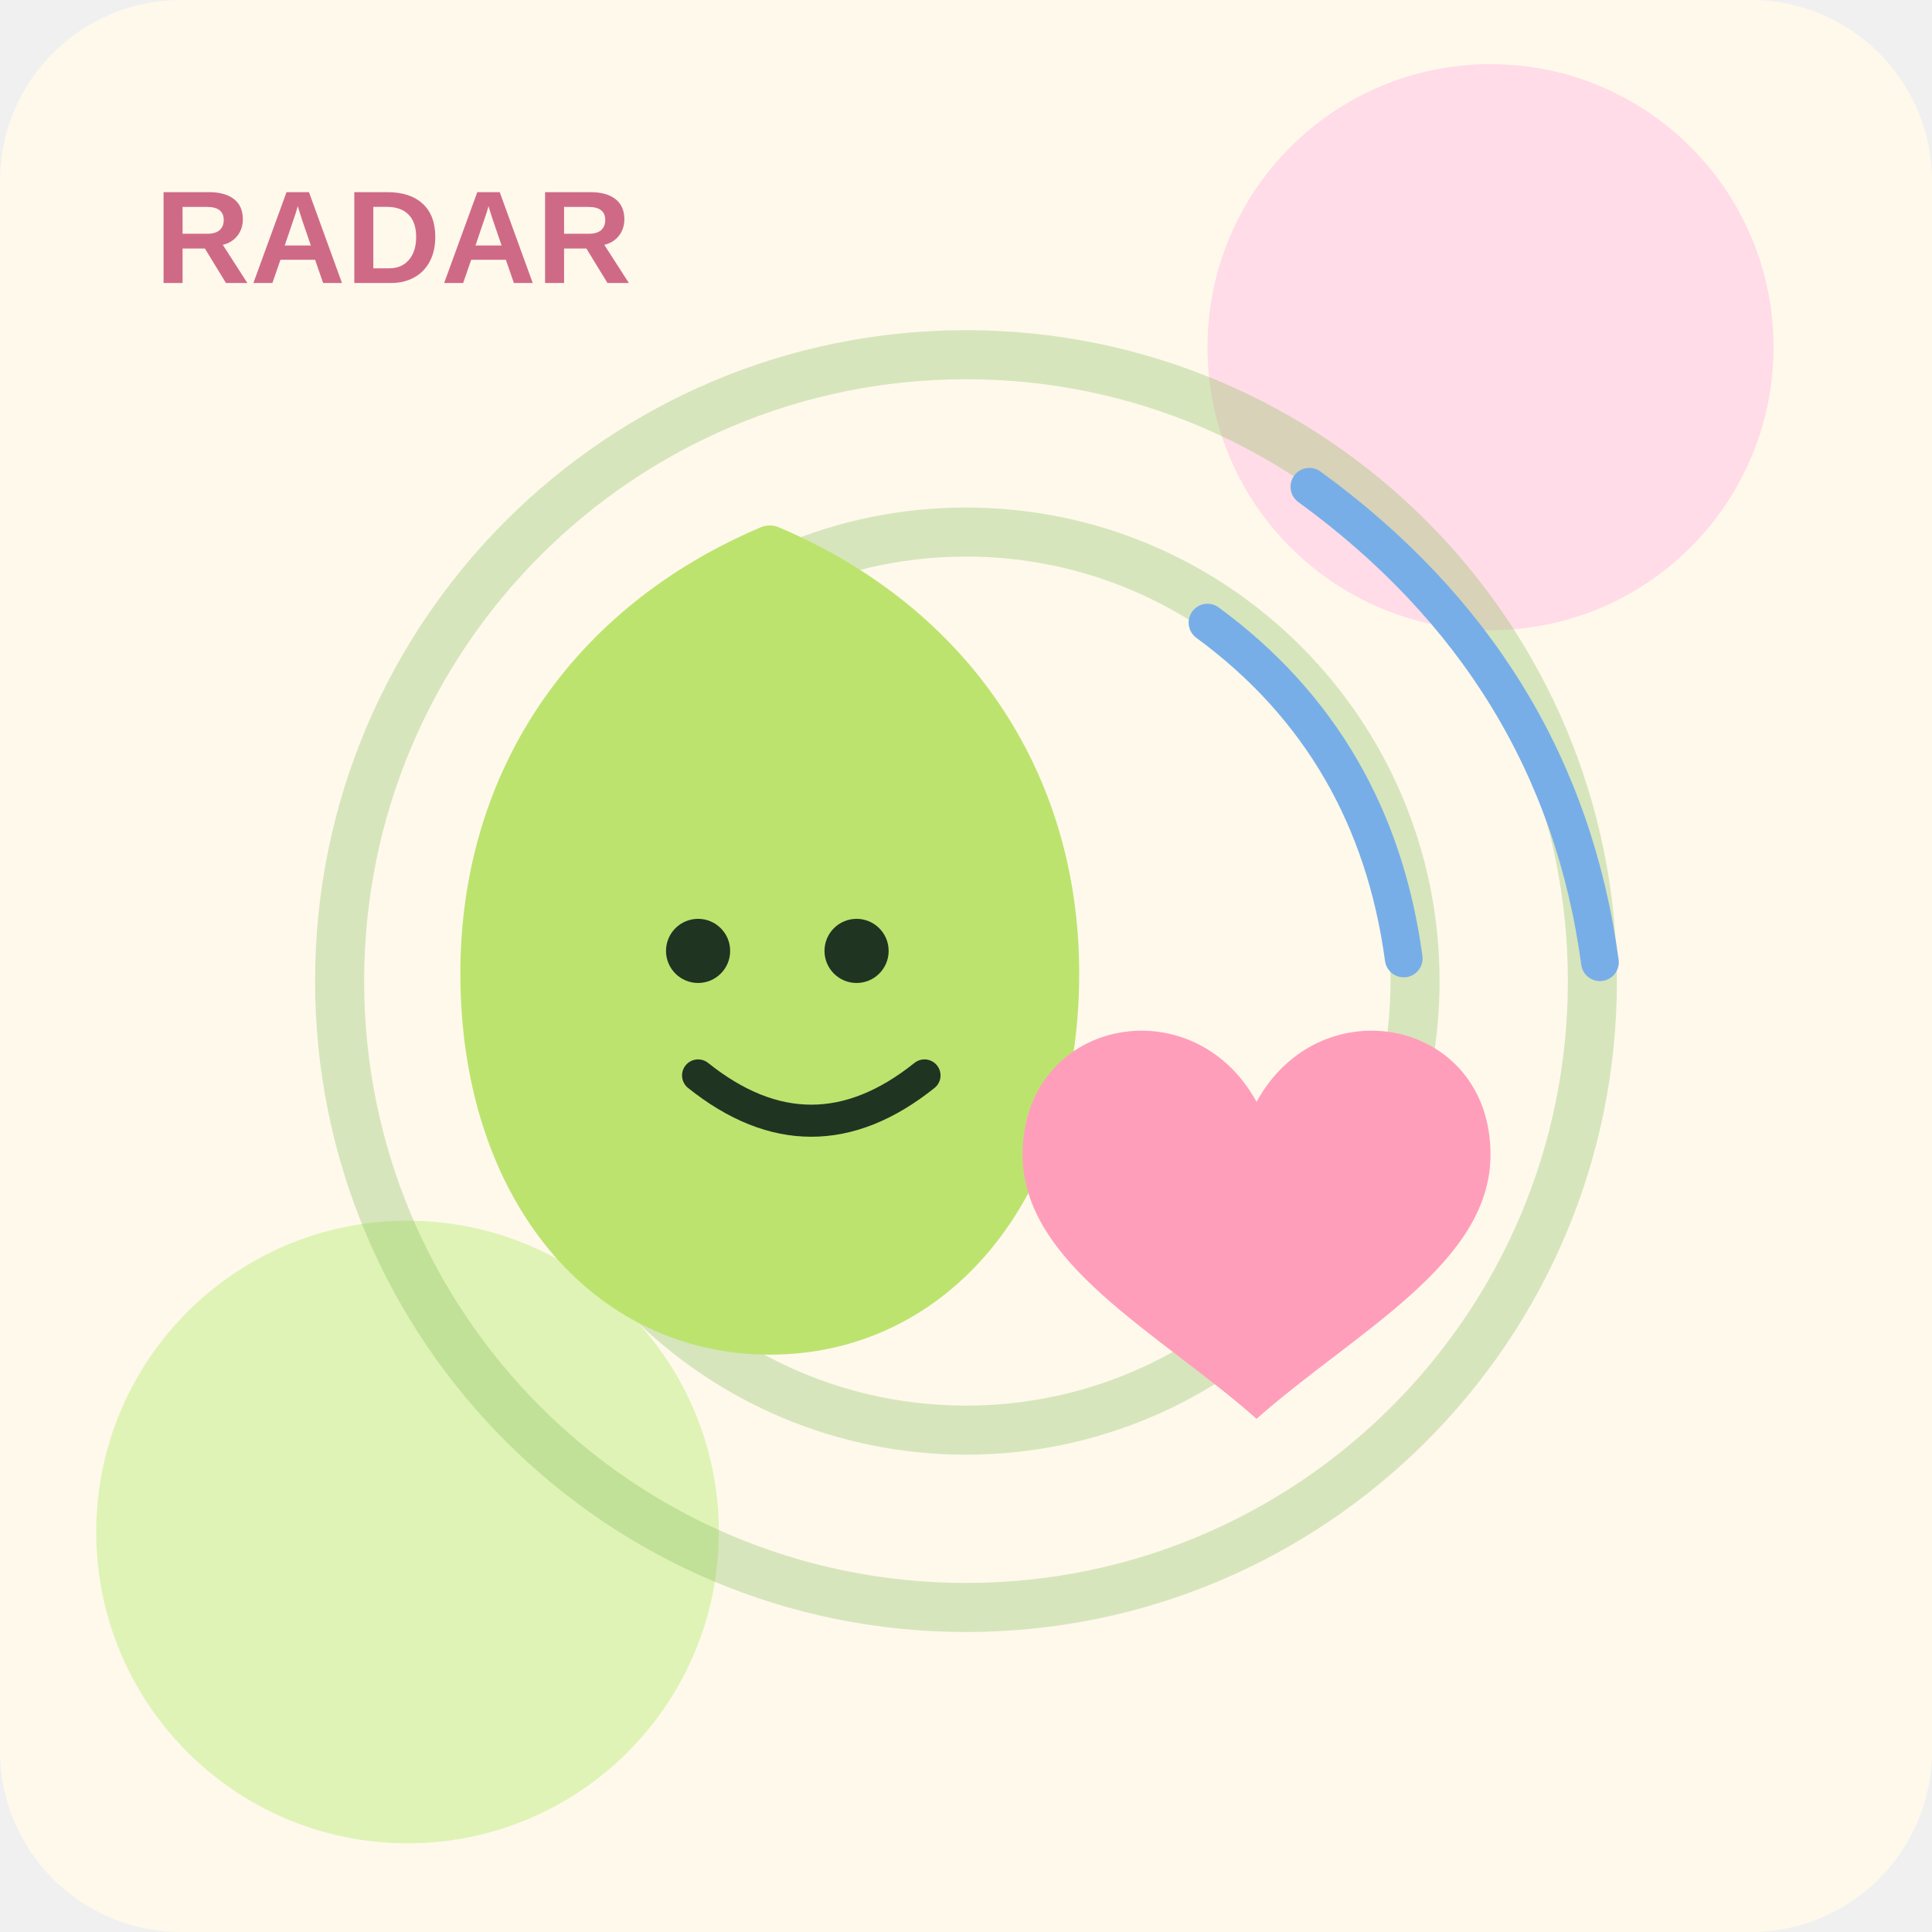
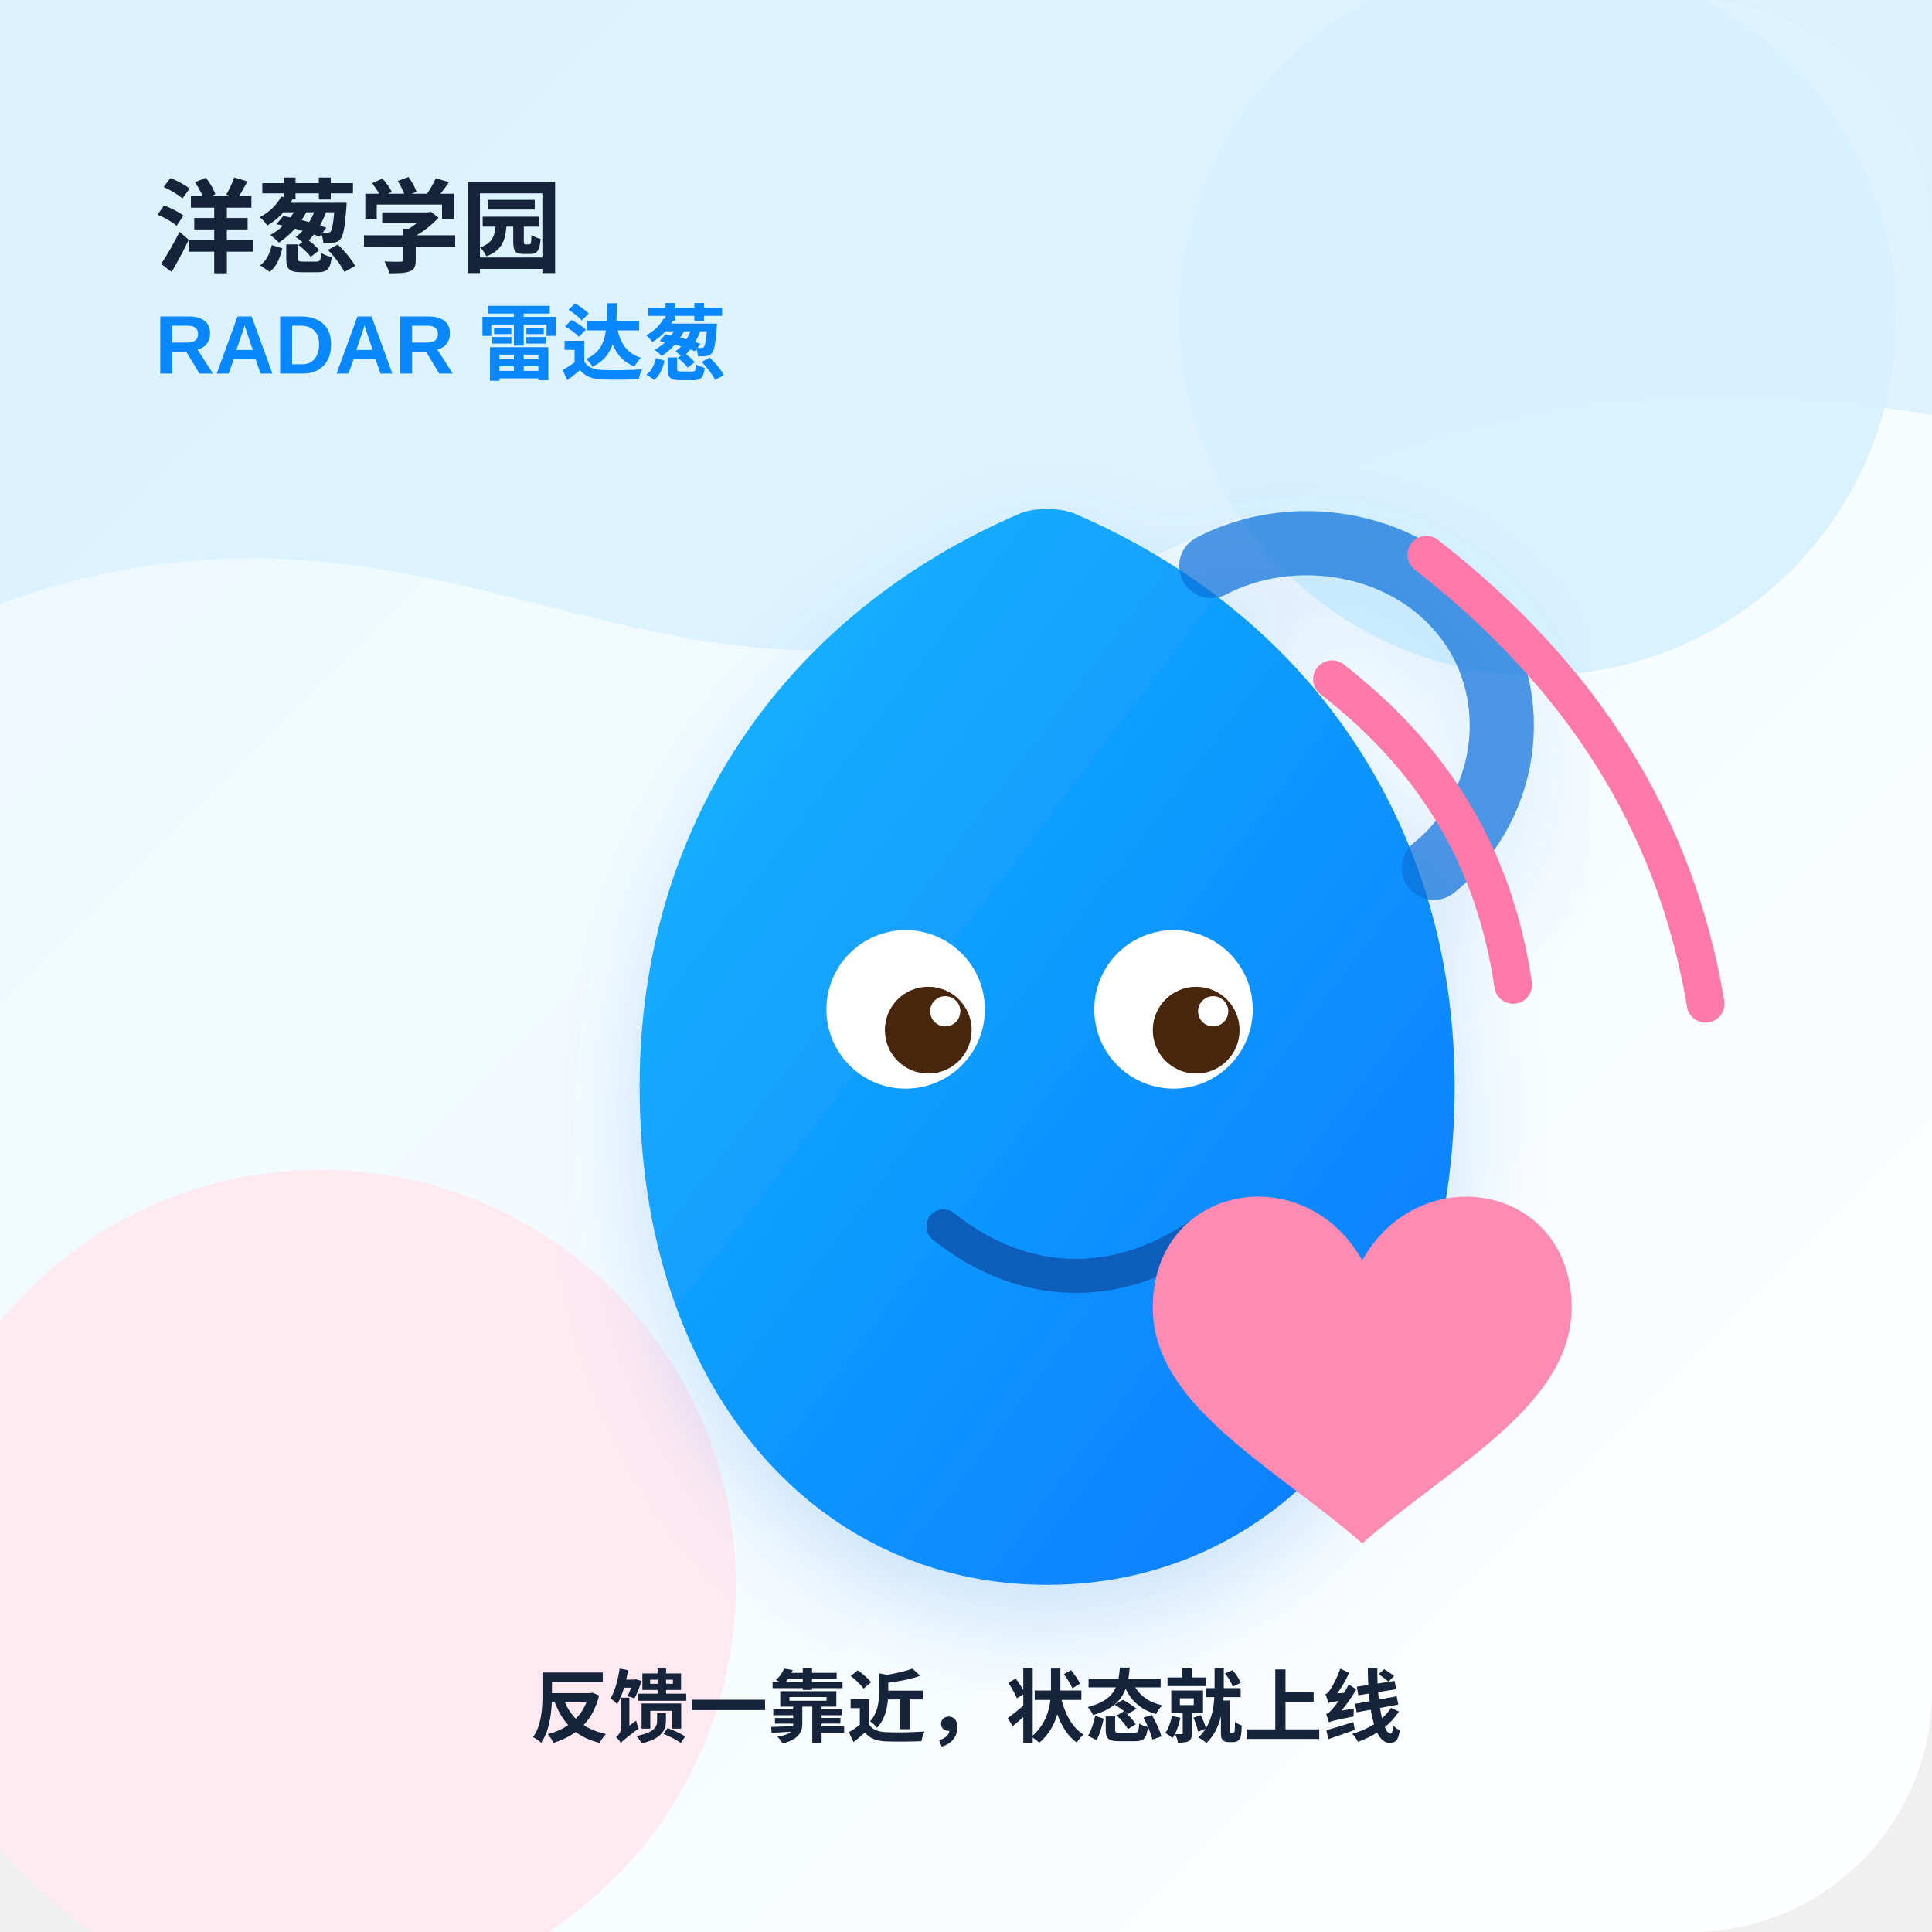
<svg xmlns="http://www.w3.org/2000/svg" viewBox="0 0 1024 1024">
-   <rect width="1024" height="1024" rx="96" fill="#fff9ec" />
-   <circle cx="790" cy="184" r="150" fill="#ffdce7" />
-   <circle cx="216" cy="812" r="165" fill="#dff3b6" />
-   <g fill="none" stroke="#8bbf60" stroke-width="26" opacity=".35">
-     <circle cx="512" cy="520" r="332" />
-     <circle cx="512" cy="520" r="238" />
+   <defs>
+     <linearGradient id="bg" x1="0" y1="0" x2="1" y2="1">
+       <stop offset="0" stop-color="#EAF8FF" />
+       <stop offset="1" stop-color="#FFFFFF" />
+     </linearGradient>
+     <linearGradient id="onion" x1="0" y1="0" x2="1" y2="1">
+       <stop offset="0" stop-color="#19B8FF" />
+       <stop offset="1" stop-color="#0678FF" />
+     </linearGradient>
+     <filter id="s">
+       <feDropShadow dx="0" dy="22" stdDeviation="24" flood-color="#0879E9" flood-opacity=".18" />
+     </filter>
+   </defs>
+   <rect width="1024" height="1024" rx="128" fill="url(#bg)" />
+   <circle cx="815" cy="168" r="190" fill="#D8F2FF" />
+   <circle cx="170" cy="840" r="220" fill="#FFEAF2" />
+   <path d="M0 320C220 240 340 390 520 330C700 270 780 180 1024 220V0H0Z" fill="#D8F1FF" opacity=".8" />
+   <text x="82" y="140" font-family="PingFang SC,Microsoft YaHei,Arial" font-size="54" font-weight="900" fill="#15233B">洋葱学园</text>
+   <text x="82" y="198" font-family="Arial" font-size="44" font-weight="900" fill="#0987FF">RADAR 雷达葱</text>
+   <g filter="url(#s)">
+     <path d="M399 280c124 53 202 164 202 304 0 157-91 264-216 264S169 741 169 584c0-140 78-251 202-304 8-3 20-3 28 0z" transform="translate(170 -8)" fill="url(#onion)" />
+     <path d="M642 300c42-22 100-14 132 24 34 40 28 102-14 136" fill="none" stroke="#0A72DA" stroke-width="34" stroke-linecap="round" opacity=".72" />
+     <circle cx="480" cy="535" r="42" fill="#fff" />
+     <circle cx="622" cy="535" r="42" fill="#fff" />
+     <circle cx="492" cy="546" r="23" fill="#47270F" />
+     <circle cx="634" cy="546" r="23" fill="#47270F" />
+     <circle cx="501" cy="536" r="8" fill="#fff" />
+     <circle cx="643" cy="536" r="8" fill="#fff" />
+     <path d="M500 650c44 35 96 35 142 0" fill="none" stroke="#075DBB" stroke-width="18" stroke-linecap="round" />
  </g>
-   <path d="M414 280c98 42 158 128 158 236 0 120-70 202-164 202s-164-82-164-202c0-108 60-194 158-236 4-2 8-2 12 0z" fill="#bde36f" />
-   <circle cx="370" cy="504" r="17" fill="#203422" />
-   <circle cx="454" cy="504" r="17" fill="#203422" />
-   <path d="M370 570c40 32 80 32 120 0" fill="none" stroke="#203422" stroke-width="17" stroke-linecap="round" />
-   <path d="M640 330c60 44 94 104 104 178M694 258c88 64 140 148 154 252" stroke="#78aee8" stroke-width="20" stroke-linecap="round" fill="none" />
-   <path d="M666 584c34-62 124-44 124 28 0 58-72 94-124 140-52-46-124-82-124-140 0-72 90-90 124-28z" fill="#ff9eba" />
-   <text x="82" y="150" font-family="Arial" font-size="70" font-weight="800" fill="#cf6a86">RADAR</text>
+   <g fill="none" stroke="#FF7AA8" stroke-width="20" stroke-linecap="round">
+     <path d="M706 360c54 42 86 94 96 162" />
+     <path d="M756 294c82 64 132 142 148 238" />
+   </g>
+   <path d="M722 668c31-55 111-40 111 25 0 52-64 84-111 125-47-41-111-73-111-125 0-65 80-80 111-25z" fill="#FF8BB3" />
+   <text x="512" y="920" text-anchor="middle" font-family="PingFang SC,Microsoft YaHei,Arial" font-size="42" font-weight="900" fill="#15233B">反馈一靠近，状态就上线</text>
</svg>
